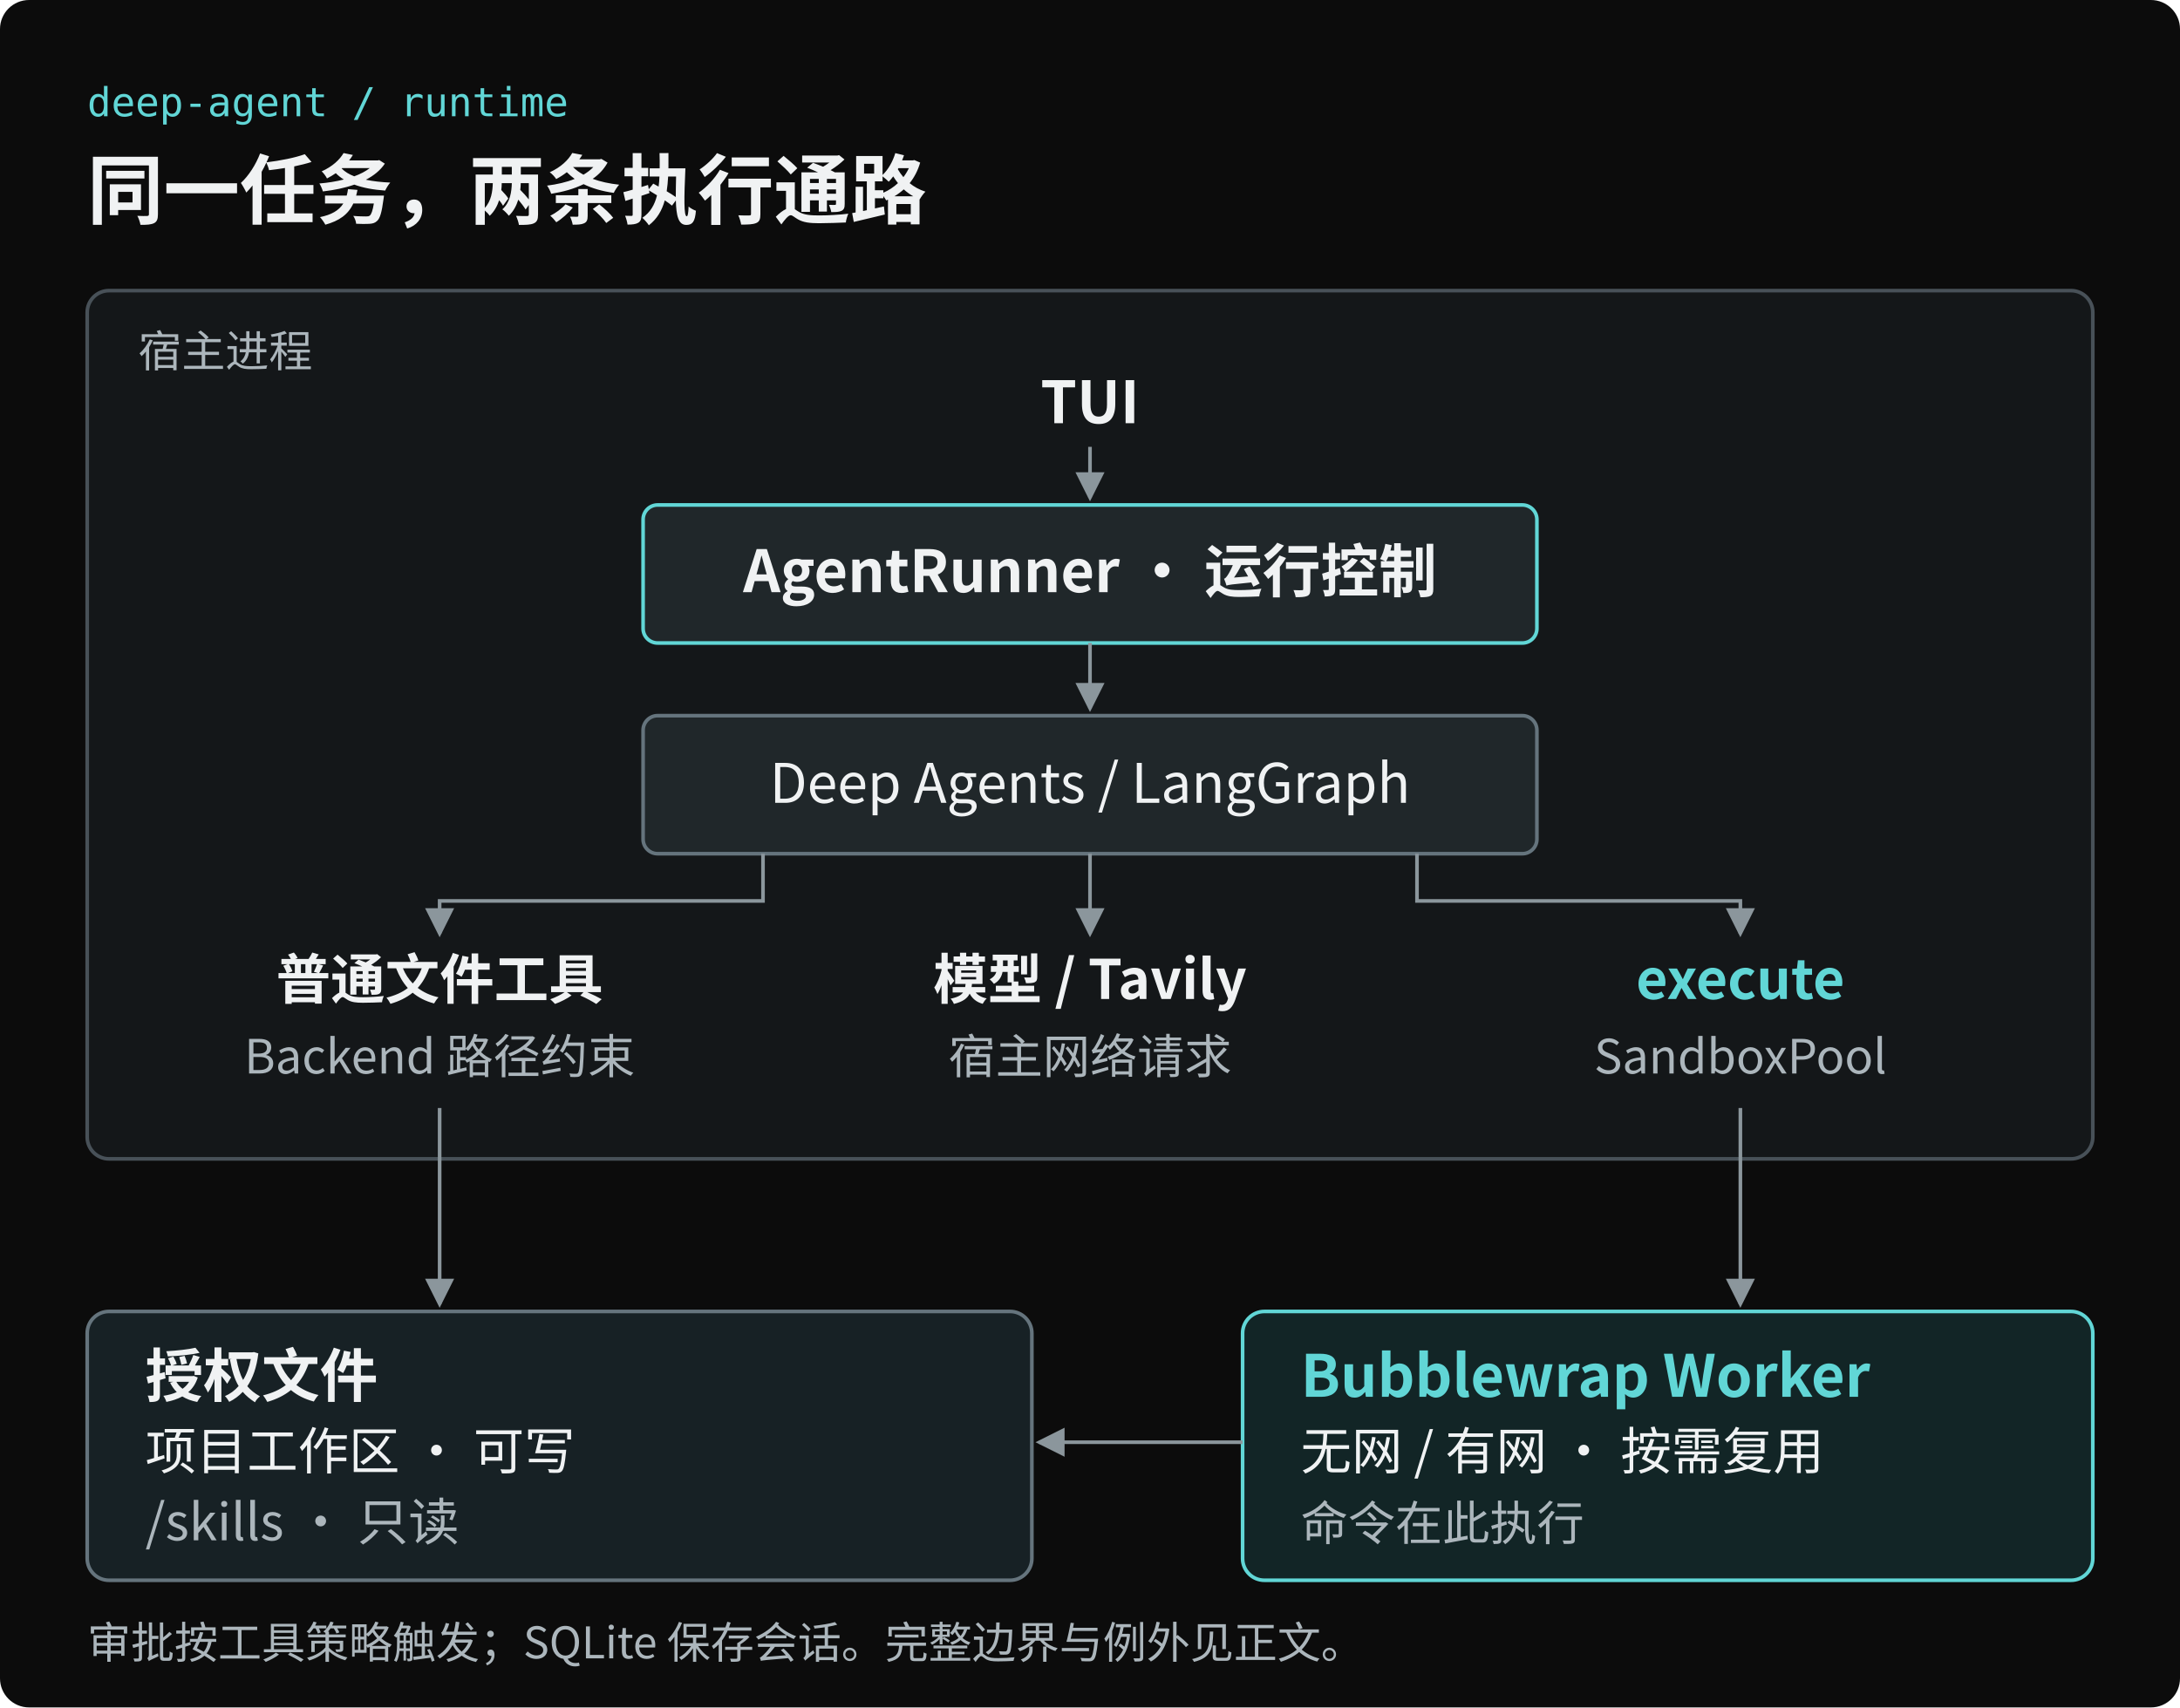
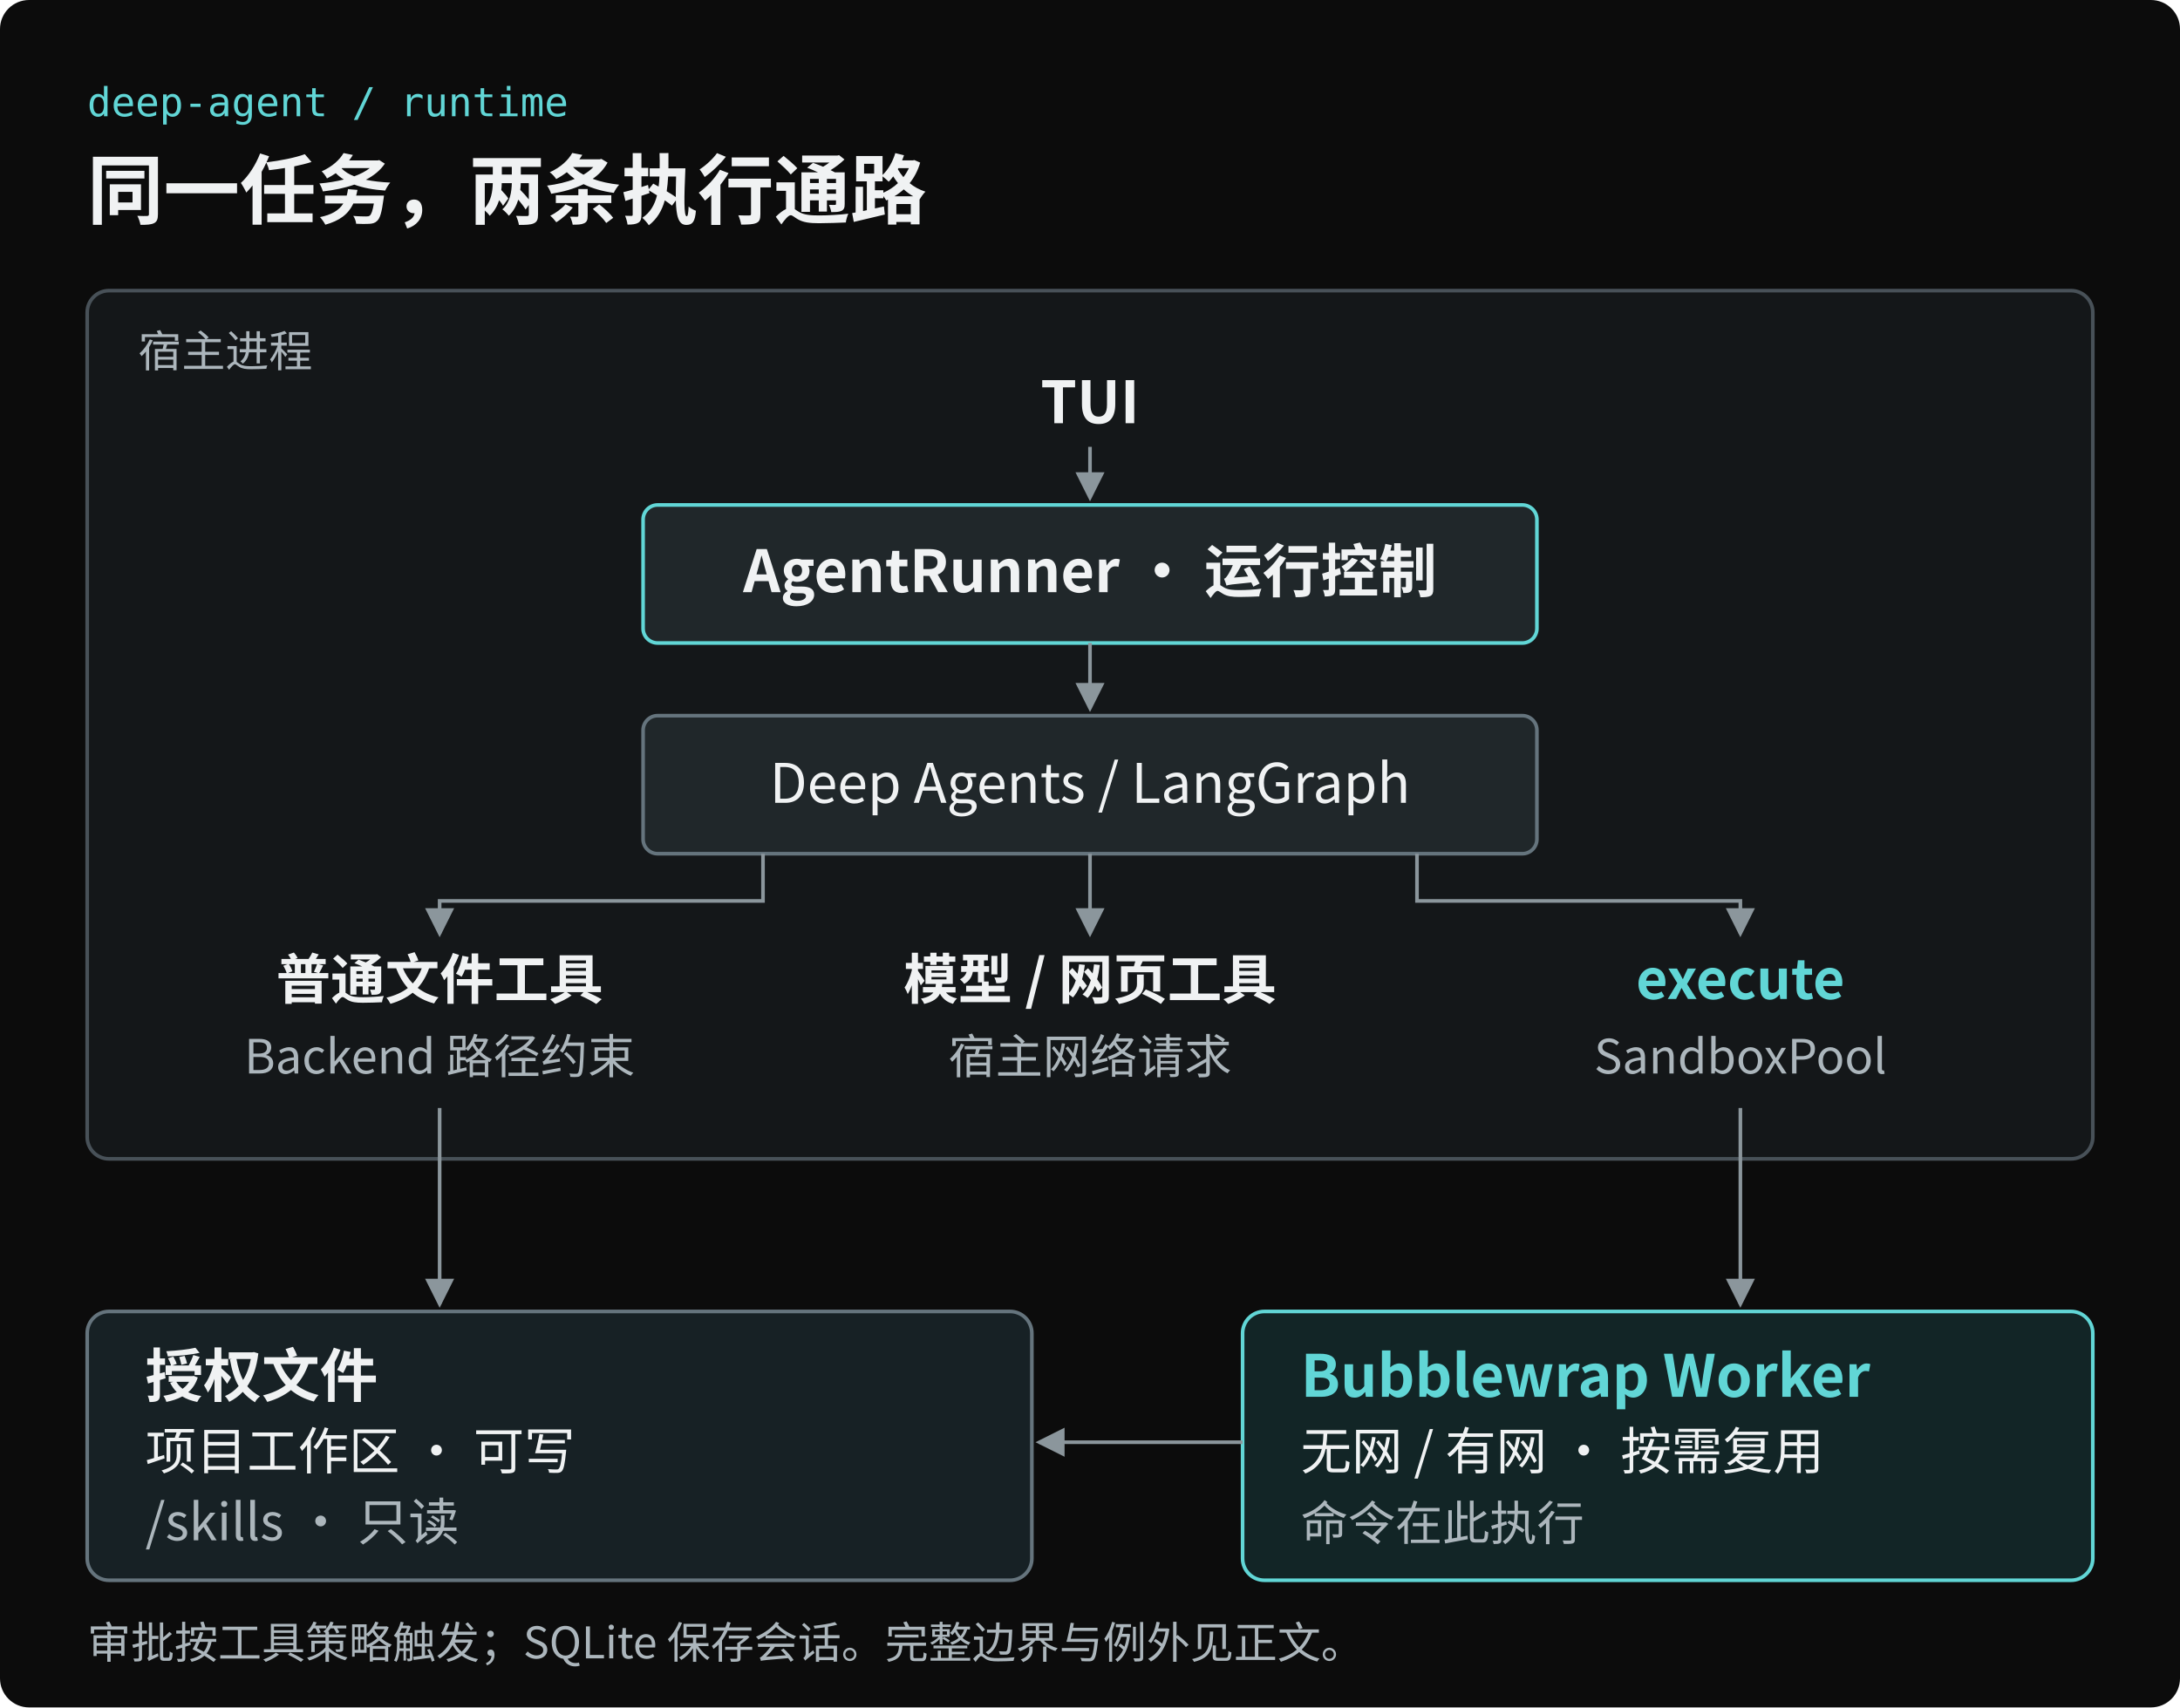
<svg xmlns="http://www.w3.org/2000/svg" width="1200" height="940" viewBox="0 0 1200 940" role="img" aria-labelledby="title desc">
  <defs>
    <marker id="arrow" markerWidth="8" markerHeight="8" refX="7" refY="4" orient="auto">
      <path d="M0 0 L8 4 L0 8Z" fill="#8b969c" />
    </marker>
  </defs>
  <rect width="1200" height="940" rx="16" fill="#0c0c0c" />
  <g font-family="-apple-system, BlinkMacSystemFont, Segoe UI, Noto Sans CJK SC, sans-serif">
    <text x="48" y="64" fill="#61d6d6" font-size="22" font-family="ui-monospace, monospace">deep-agent / runtime</text>
    <text x="48" y="120" fill="#f0f2f3" font-size="42" font-weight="700">同一任务，两条执行通路</text>
    <g id="host-process">
      <rect x="48" y="160" width="1104" height="478" rx="12" fill="#141719" stroke="#485158" stroke-width="2" />
      <text x="76" y="202" fill="#acb6bc" font-size="24">宿主进程</text>
      <text x="600" y="233" text-anchor="middle" fill="#f0f2f3" font-size="32" font-weight="600">TUI</text>
      <rect x="354" y="278" width="492" height="76" rx="8" fill="#20272a" stroke="#61d6d6" stroke-width="2" />
      <text x="600" y="326" text-anchor="middle" fill="#f0f2f3" font-size="32" font-weight="600">AgentRunner · 运行控制</text>
      <rect x="354" y="394" width="492" height="76" rx="8" fill="#20272a" stroke="#65747d" stroke-width="2" />
      <text x="600" y="442" text-anchor="middle" fill="#f0f2f3" font-size="30">Deep Agents / LangGraph</text>
      <g id="file-route">
        <text x="242" y="550" text-anchor="middle" fill="#f0f2f3" font-size="30" font-weight="600">普通文件工具</text>
        <text x="242" y="591" text-anchor="middle" fill="#acb6bc" font-size="26">Backend 路径约束</text>
      </g>
      <g id="host-requests">
-         <text x="600" y="550" text-anchor="middle" fill="#f0f2f3" font-size="30" font-weight="600">模型 / Tavily</text>
+         <text x="600" y="550" text-anchor="middle" fill="#f0f2f3" font-size="30" font-weight="600">模型 / 网页工具</text>
        <text x="600" y="591" text-anchor="middle" fill="#acb6bc" font-size="26">宿主网络请求</text>
      </g>
      <g id="command-route">
        <text x="958" y="550" text-anchor="middle" fill="#61d6d6" font-size="30" font-weight="600">execute</text>
        <text x="958" y="591" text-anchor="middle" fill="#acb6bc" font-size="26">SandboxPool</text>
      </g>
    </g>
    <g id="authorized-files">
      <rect x="48" y="722" width="520" height="148" rx="12" fill="#172125" stroke="#65747d" stroke-width="2" />
      <text x="80" y="769" fill="#f0f2f3" font-size="32" font-weight="600">授权文件</text>
      <text x="80" y="809" fill="#f0f2f3" font-size="28">项目工作区 · 可写</text>
      <text x="80" y="848" fill="#acb6bc" font-size="28">/skills · 只读</text>
    </g>
    <g id="bubblewrap-boundary">
      <rect x="684" y="722" width="468" height="148" rx="12" fill="#122526" stroke="#61d6d6" stroke-width="2" />
      <text x="716" y="769" fill="#61d6d6" font-size="32" font-weight="600">Bubblewrap Worker</text>
      <text x="716" y="809" fill="#f0f2f3" font-size="28">无网 / 有网 · 按需复用</text>
      <text x="716" y="848" fill="#acb6bc" font-size="26">命令在此执行</text>
    </g>
    <text x="48" y="913" fill="#acb6bc" font-size="24">审批按工具策略触发；SQLite 保存会话。完整边界与例外见正文。</text>
  </g>
  <g fill="none" stroke="#8b969c" stroke-width="2" marker-end="url(#arrow)">
    <path d="M600 246 V274" />
    <path d="M600 354 V390" />
    <path d="M420 470 V496 H242 V514" />
    <path d="M600 470 V514" />
    <path d="M780 470 V496 H958 V514" />
    <path d="M242 610 V718" />
    <path d="M958 610 V718" />
    <path d="M684 794 H572" />
  </g>
</svg>
